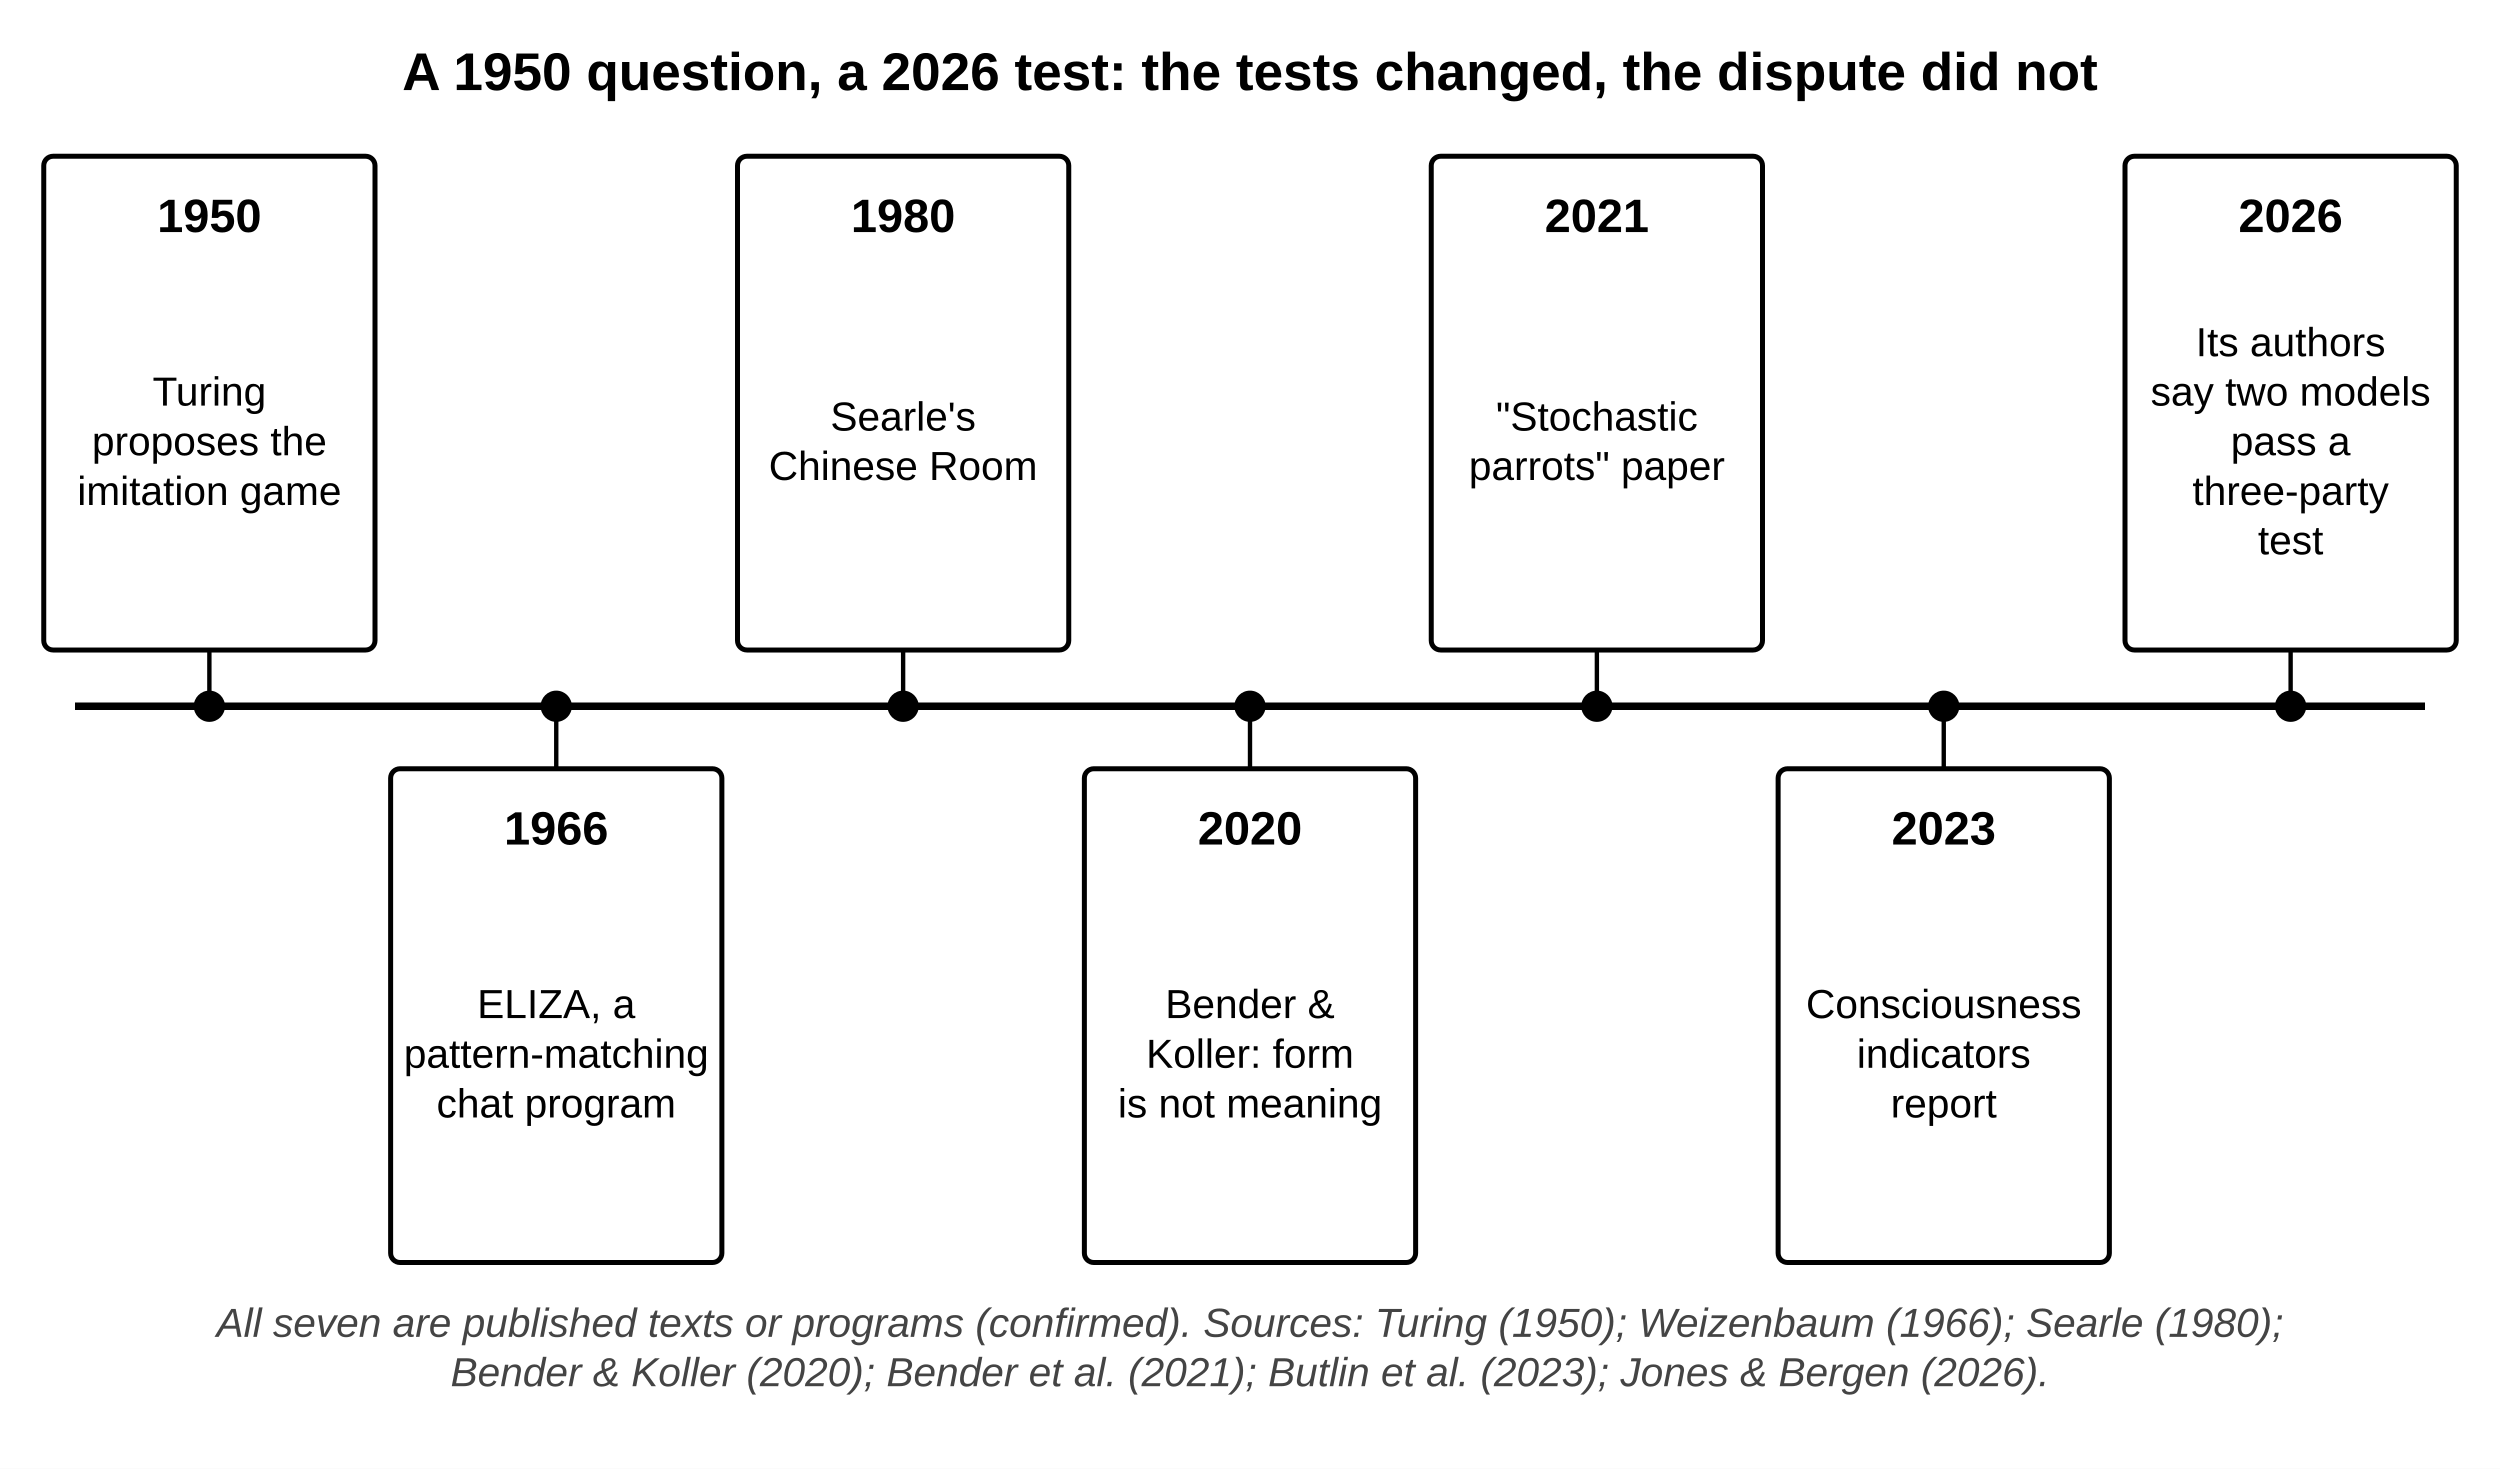
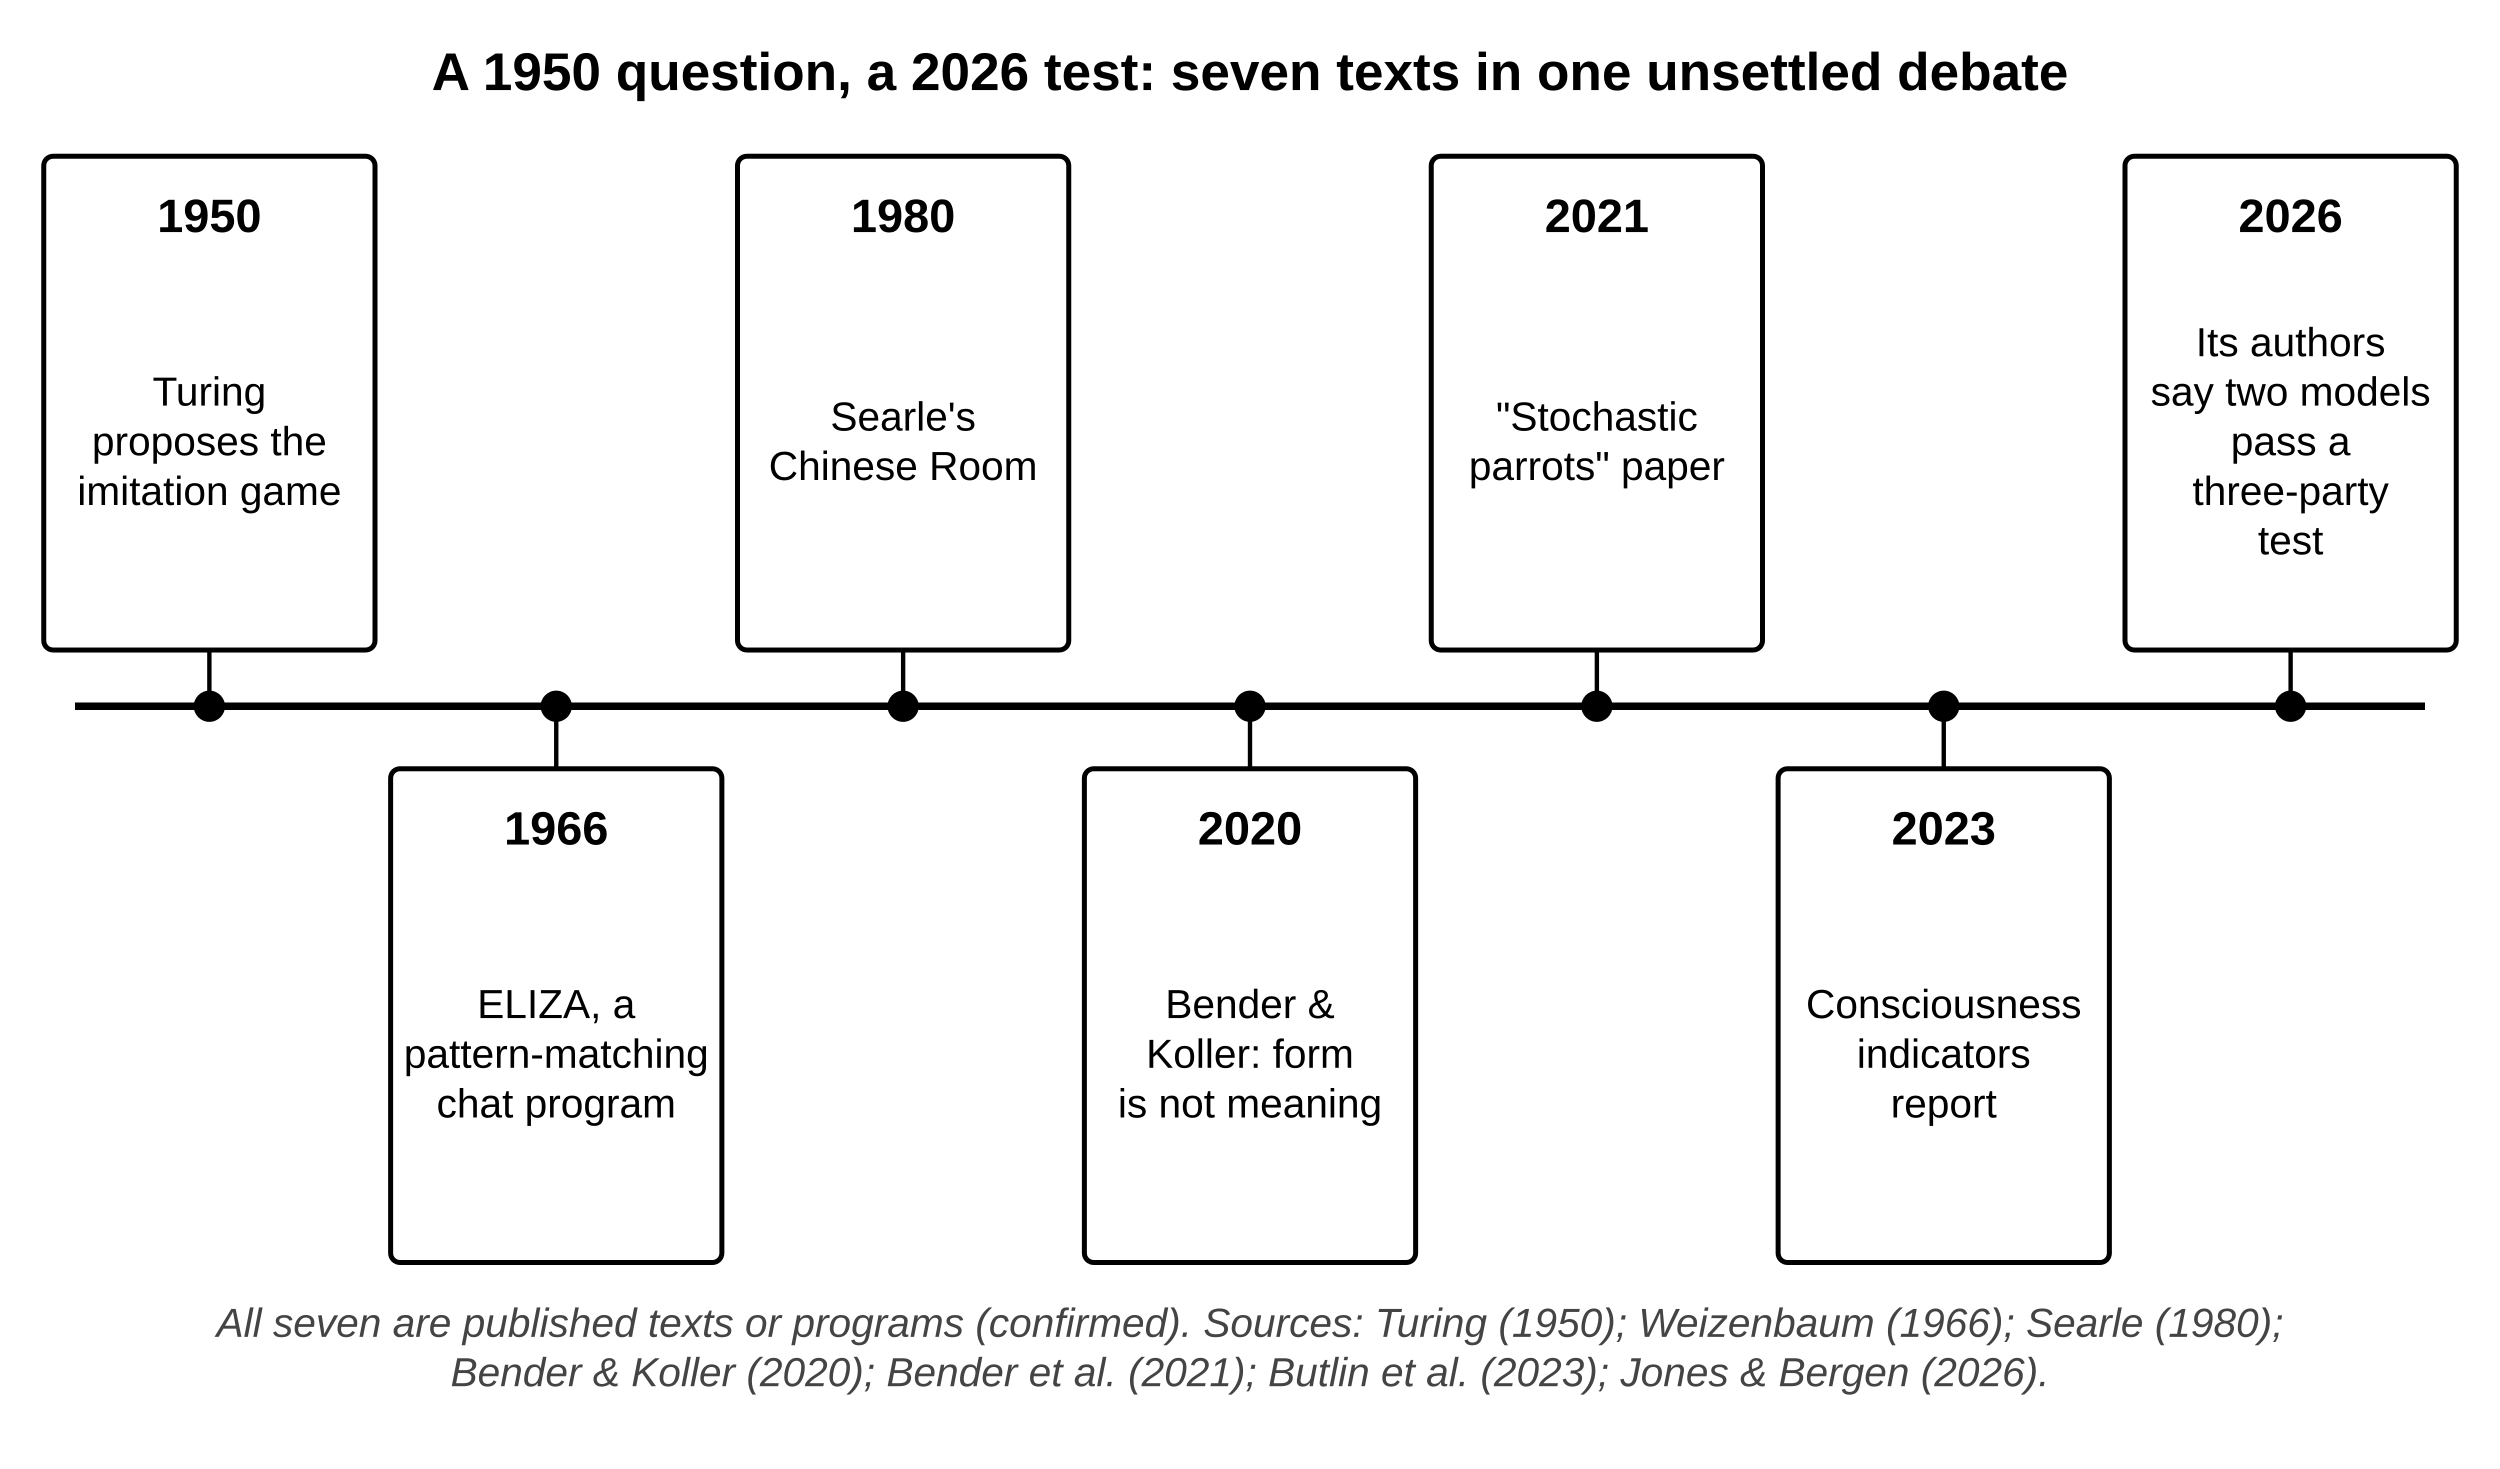
<svg xmlns="http://www.w3.org/2000/svg" viewBox="0 0 800 470" width="800" height="470" role="img" font-family="'Source Sans 3', 'Source Sans Pro', 'Helvetica Neue', Arial, sans-serif">
  <defs>
    <marker id="arrow-gray" viewBox="0 0 10 10" refX="9" refY="5" markerWidth="7" markerHeight="7" orient="auto-start-reverse">
      <path d="M0,0 L10,5 L0,10 z" fill="#000000" />
    </marker>
    <pattern id="hatch" patternUnits="userSpaceOnUse" width="8" height="8" patternTransform="rotate(45)">
      <rect width="8" height="8" fill="#FFFFFF" />
      <line x1="0" y1="0" x2="0" y2="8" stroke="#9A9A9A" stroke-width="1.3" />
    </pattern>
    <pattern id="dots" patternUnits="userSpaceOnUse" width="7" height="7">
      <rect width="7" height="7" fill="#FFFFFF" />
      <circle cx="3.5" cy="3.5" r="1.2" fill="#000" />
    </pattern>
  </defs>
  <rect width="800" height="470" fill="#FFFFFF" />
-   <text x="400.0" y="24.0" font-size="17" font-weight="700" text-anchor="middle" dominant-baseline="middle" fill="#000000" style="">A 1950 question, a 2026 test: the tests changed, the dispute did not</text>
+   <text x="400.0" y="24.0" font-size="17" font-weight="700" text-anchor="middle" dominant-baseline="middle" fill="#000000" style="">A 1950 question, a 2026 test: seven texts in one unsettled debate</text>
  <line x1="24" y1="226" x2="776" y2="226" stroke="#000000" stroke-width="2.4" />
  <rect x="14" y="50" width="106" height="158" rx="3" fill="#FFFFFF" stroke="#000000" stroke-width="1.6" />
  <text x="67.0" y="129.0" font-size="14" font-weight="600" text-anchor="middle" dominant-baseline="middle" fill="#000000" style="" />
  <text x="67.0" y="70.0" font-size="15" font-weight="700" text-anchor="middle" dominant-baseline="middle" fill="#000000" style="">1950</text>
  <text x="67.0" y="126.1" font-size="13" font-weight="normal" text-anchor="middle" dominant-baseline="middle" fill="#000000" style="">Turing</text>
  <text x="67.0" y="142.0" font-size="13" font-weight="normal" text-anchor="middle" dominant-baseline="middle" fill="#000000" style="">proposes the</text>
  <text x="67.0" y="157.9" font-size="13" font-weight="normal" text-anchor="middle" dominant-baseline="middle" fill="#000000" style="">imitation game</text>
  <line x1="67" y1="208" x2="67" y2="226" stroke="#000000" stroke-width="1.4" />
  <circle cx="67" cy="226" r="5" fill="#000000" />
  <rect x="125" y="246" width="106" height="158" rx="3" fill="#FFFFFF" stroke="#000000" stroke-width="1.6" />
  <text x="178.0" y="325.0" font-size="14" font-weight="600" text-anchor="middle" dominant-baseline="middle" fill="#000000" style="" />
  <text x="178.0" y="266.0" font-size="15" font-weight="700" text-anchor="middle" dominant-baseline="middle" fill="#000000" style="">1966</text>
  <text x="178.0" y="322.1" font-size="13" font-weight="normal" text-anchor="middle" dominant-baseline="middle" fill="#000000" style="">ELIZA, a</text>
  <text x="178.0" y="338.0" font-size="13" font-weight="normal" text-anchor="middle" dominant-baseline="middle" fill="#000000" style="">pattern-matching</text>
  <text x="178.0" y="353.9" font-size="13" font-weight="normal" text-anchor="middle" dominant-baseline="middle" fill="#000000" style="">chat program</text>
  <line x1="178" y1="246" x2="178" y2="226" stroke="#000000" stroke-width="1.4" />
  <circle cx="178" cy="226" r="5" fill="#000000" />
  <rect x="236" y="50" width="106" height="158" rx="3" fill="#FFFFFF" stroke="#000000" stroke-width="1.6" />
  <text x="289.0" y="129.0" font-size="14" font-weight="600" text-anchor="middle" dominant-baseline="middle" fill="#000000" style="" />
  <text x="289.0" y="70.0" font-size="15" font-weight="700" text-anchor="middle" dominant-baseline="middle" fill="#000000" style="">1980</text>
  <text x="289.0" y="134.1" font-size="13" font-weight="normal" text-anchor="middle" dominant-baseline="middle" fill="#000000" style="">Searle's</text>
  <text x="289.0" y="149.9" font-size="13" font-weight="normal" text-anchor="middle" dominant-baseline="middle" fill="#000000" style="">Chinese Room</text>
  <line x1="289" y1="208" x2="289" y2="226" stroke="#000000" stroke-width="1.4" />
  <circle cx="289" cy="226" r="5" fill="#000000" />
  <rect x="347" y="246" width="106" height="158" rx="3" fill="#FFFFFF" stroke="#000000" stroke-width="1.6" />
  <text x="400.0" y="325.0" font-size="14" font-weight="600" text-anchor="middle" dominant-baseline="middle" fill="#000000" style="" />
  <text x="400.0" y="266.0" font-size="15" font-weight="700" text-anchor="middle" dominant-baseline="middle" fill="#000000" style="">2020</text>
  <text x="400.0" y="322.1" font-size="13" font-weight="normal" text-anchor="middle" dominant-baseline="middle" fill="#000000" style="">Bender &amp;</text>
  <text x="400.0" y="338.0" font-size="13" font-weight="normal" text-anchor="middle" dominant-baseline="middle" fill="#000000" style="">Koller: form</text>
  <text x="400.0" y="353.9" font-size="13" font-weight="normal" text-anchor="middle" dominant-baseline="middle" fill="#000000" style="">is not meaning</text>
  <line x1="400" y1="246" x2="400" y2="226" stroke="#000000" stroke-width="1.4" />
  <circle cx="400" cy="226" r="5" fill="#000000" />
  <rect x="458" y="50" width="106" height="158" rx="3" fill="#FFFFFF" stroke="#000000" stroke-width="1.6" />
  <text x="511.0" y="129.0" font-size="14" font-weight="600" text-anchor="middle" dominant-baseline="middle" fill="#000000" style="" />
  <text x="511.0" y="70.0" font-size="15" font-weight="700" text-anchor="middle" dominant-baseline="middle" fill="#000000" style="">2021</text>
  <text x="511.0" y="134.1" font-size="13" font-weight="normal" text-anchor="middle" dominant-baseline="middle" fill="#000000" style="">"Stochastic</text>
  <text x="511.0" y="149.9" font-size="13" font-weight="normal" text-anchor="middle" dominant-baseline="middle" fill="#000000" style="">parrots" paper</text>
  <line x1="511" y1="208" x2="511" y2="226" stroke="#000000" stroke-width="1.4" />
  <circle cx="511" cy="226" r="5" fill="#000000" />
  <rect x="569" y="246" width="106" height="158" rx="3" fill="#FFFFFF" stroke="#000000" stroke-width="1.6" />
  <text x="622.0" y="325.0" font-size="14" font-weight="600" text-anchor="middle" dominant-baseline="middle" fill="#000000" style="" />
  <text x="622.0" y="266.0" font-size="15" font-weight="700" text-anchor="middle" dominant-baseline="middle" fill="#000000" style="">2023</text>
  <text x="622.0" y="322.1" font-size="13" font-weight="normal" text-anchor="middle" dominant-baseline="middle" fill="#000000" style="">Consciousness</text>
  <text x="622.0" y="338.0" font-size="13" font-weight="normal" text-anchor="middle" dominant-baseline="middle" fill="#000000" style="">indicators</text>
  <text x="622.0" y="353.9" font-size="13" font-weight="normal" text-anchor="middle" dominant-baseline="middle" fill="#000000" style="">report</text>
  <line x1="622" y1="246" x2="622" y2="226" stroke="#000000" stroke-width="1.4" />
  <circle cx="622" cy="226" r="5" fill="#000000" />
  <rect x="680" y="50" width="106" height="158" rx="3" fill="#FFFFFF" stroke="#000000" stroke-width="1.6" />
  <text x="733.0" y="129.0" font-size="14" font-weight="600" text-anchor="middle" dominant-baseline="middle" fill="#000000" style="" />
  <text x="733.0" y="70.0" font-size="15" font-weight="700" text-anchor="middle" dominant-baseline="middle" fill="#000000" style="">2026</text>
  <text x="733.0" y="110.3" font-size="13" font-weight="normal" text-anchor="middle" dominant-baseline="middle" fill="#000000" style="">Its authors</text>
  <text x="733.0" y="126.1" font-size="13" font-weight="normal" text-anchor="middle" dominant-baseline="middle" fill="#000000" style="">say two models</text>
  <text x="733.0" y="142.0" font-size="13" font-weight="normal" text-anchor="middle" dominant-baseline="middle" fill="#000000" style="">pass a</text>
  <text x="733.0" y="157.9" font-size="13" font-weight="normal" text-anchor="middle" dominant-baseline="middle" fill="#000000" style="">three-party</text>
  <text x="733.0" y="173.7" font-size="13" font-weight="normal" text-anchor="middle" dominant-baseline="middle" fill="#000000" style="">test</text>
  <line x1="733" y1="208" x2="733" y2="226" stroke="#000000" stroke-width="1.4" />
  <circle cx="733" cy="226" r="5" fill="#000000" />
  <text x="400.0" y="424.1" font-size="13" font-weight="normal" text-anchor="middle" dominant-baseline="middle" fill="#444444" style="font-style:italic;">All seven are published texts or programs (confirmed). Sources: Turing (1950); Weizenbaum (1966); Searle (1980);</text>
  <text x="400.0" y="439.9" font-size="13" font-weight="normal" text-anchor="middle" dominant-baseline="middle" fill="#444444" style="font-style:italic;">Bender &amp; Koller (2020); Bender et al. (2021); Butlin et al. (2023); Jones &amp; Bergen (2026).</text>
</svg>
